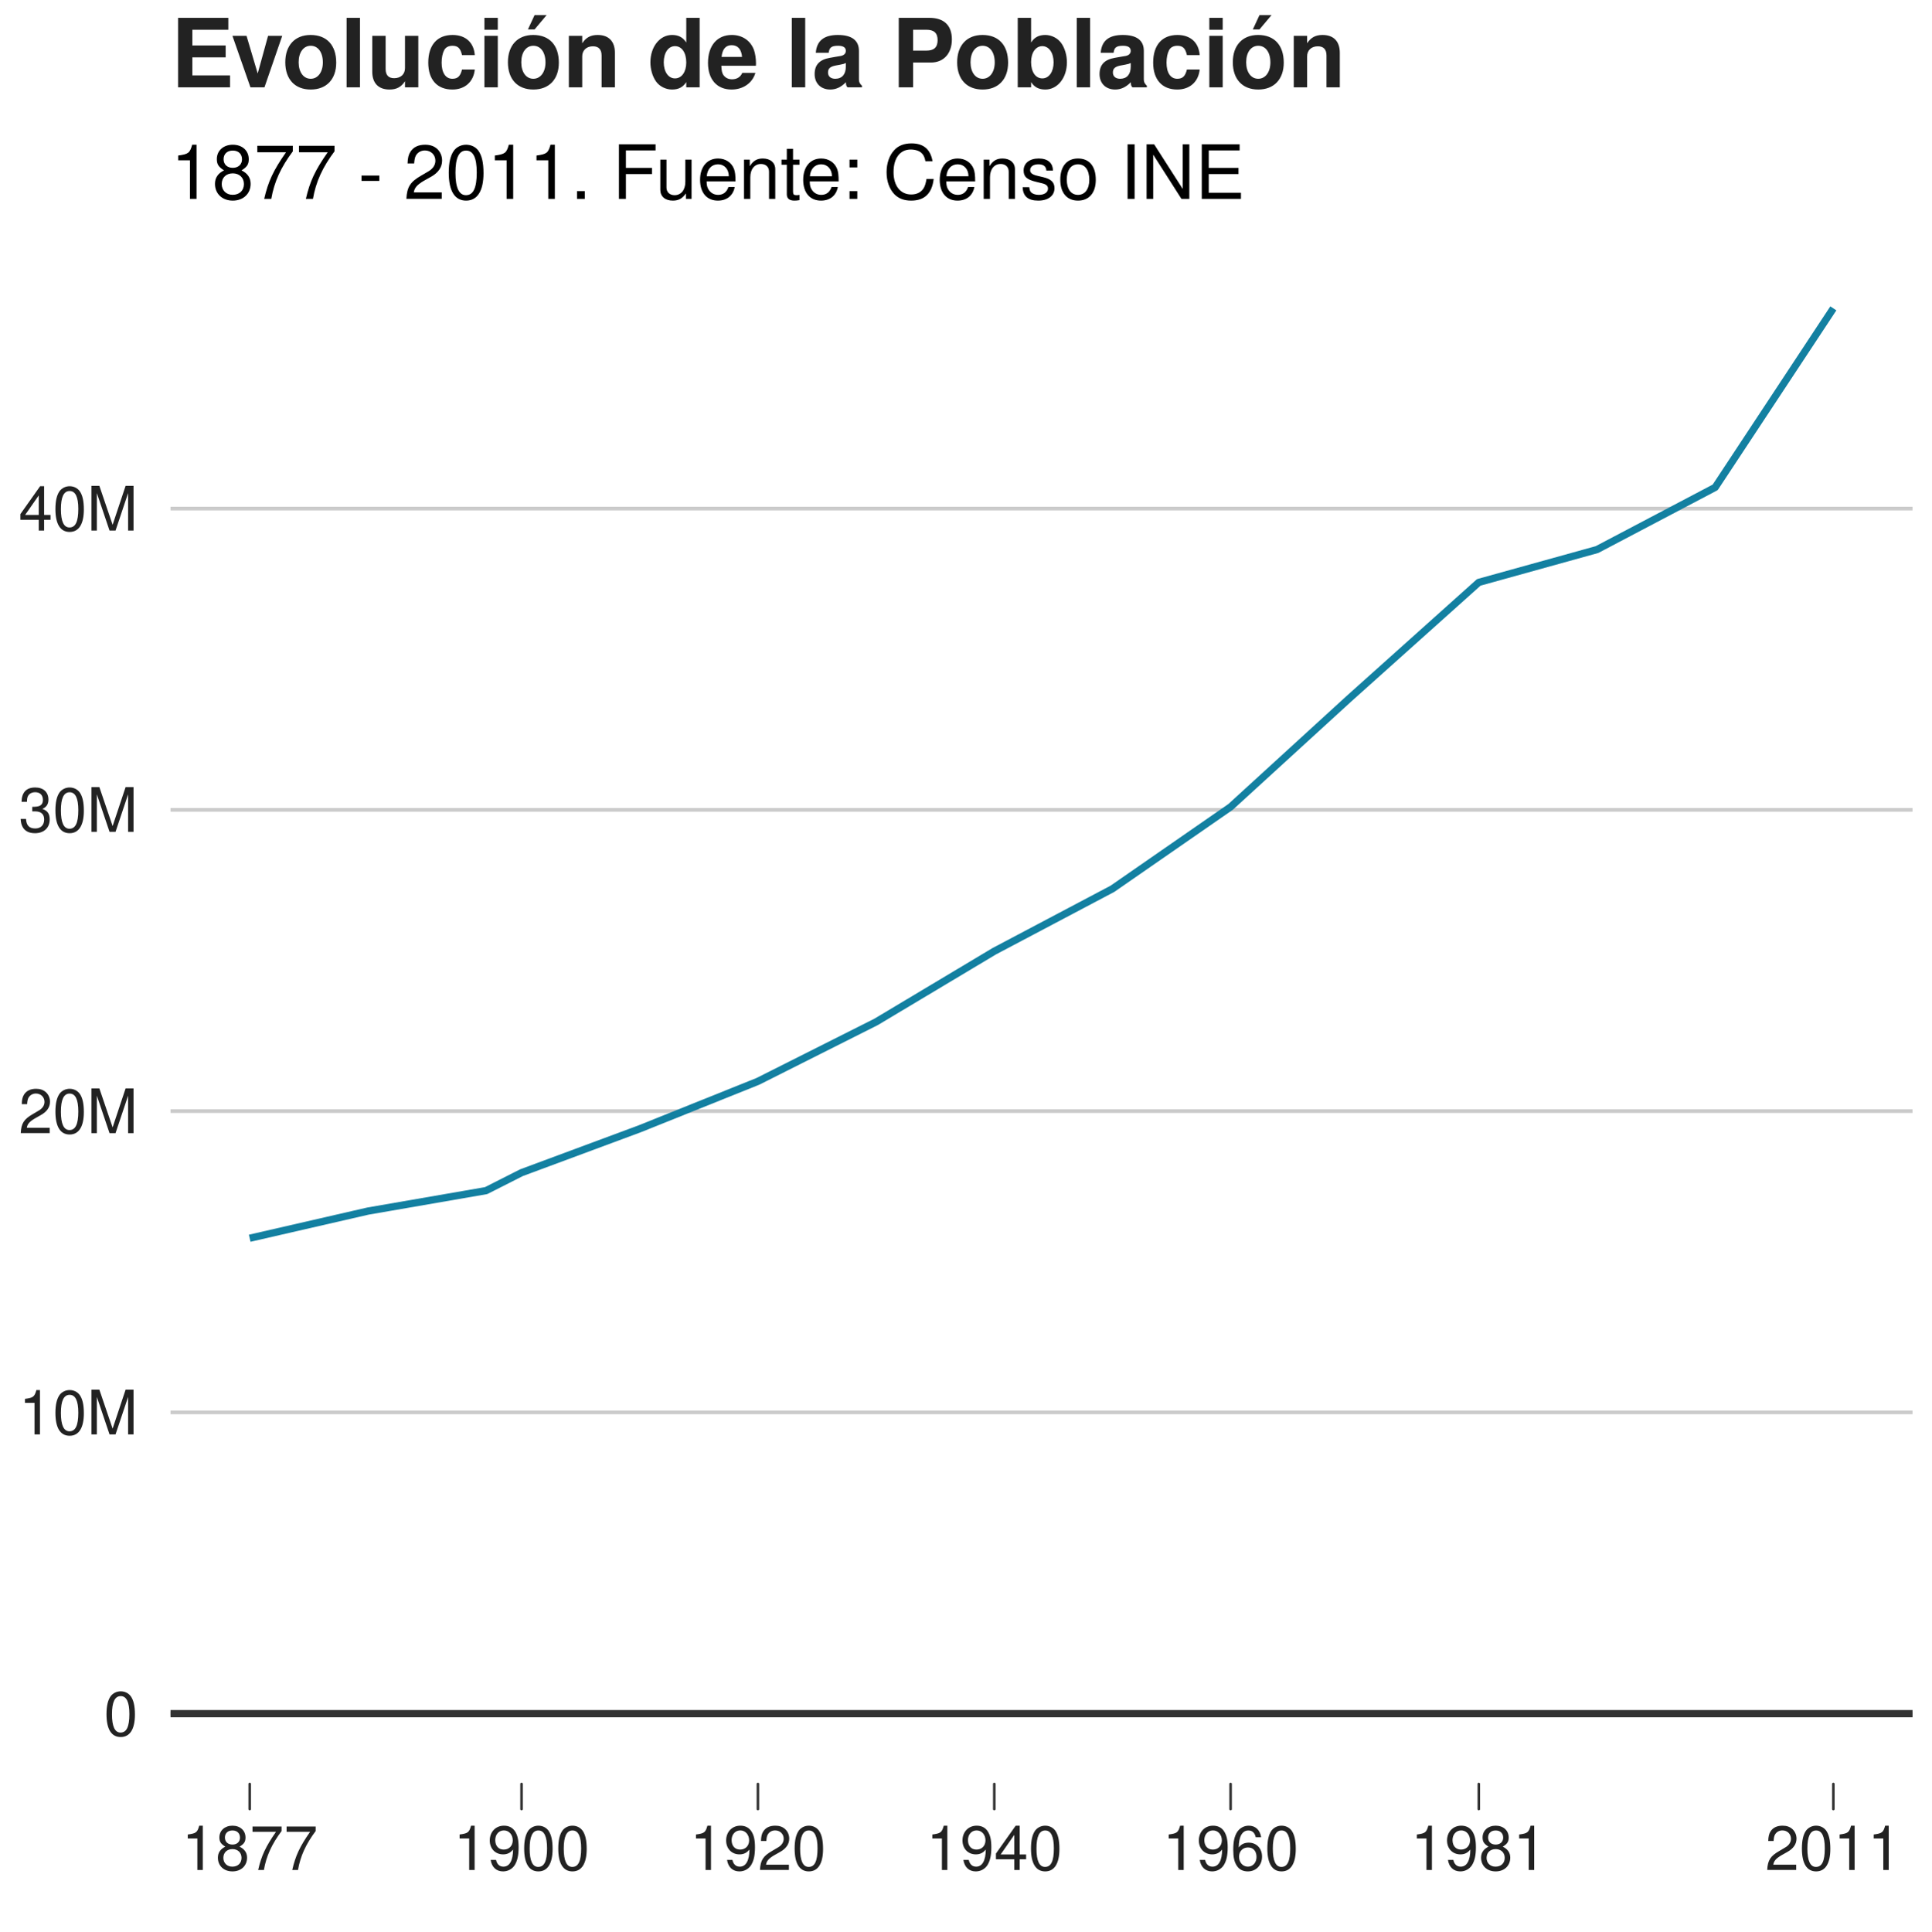
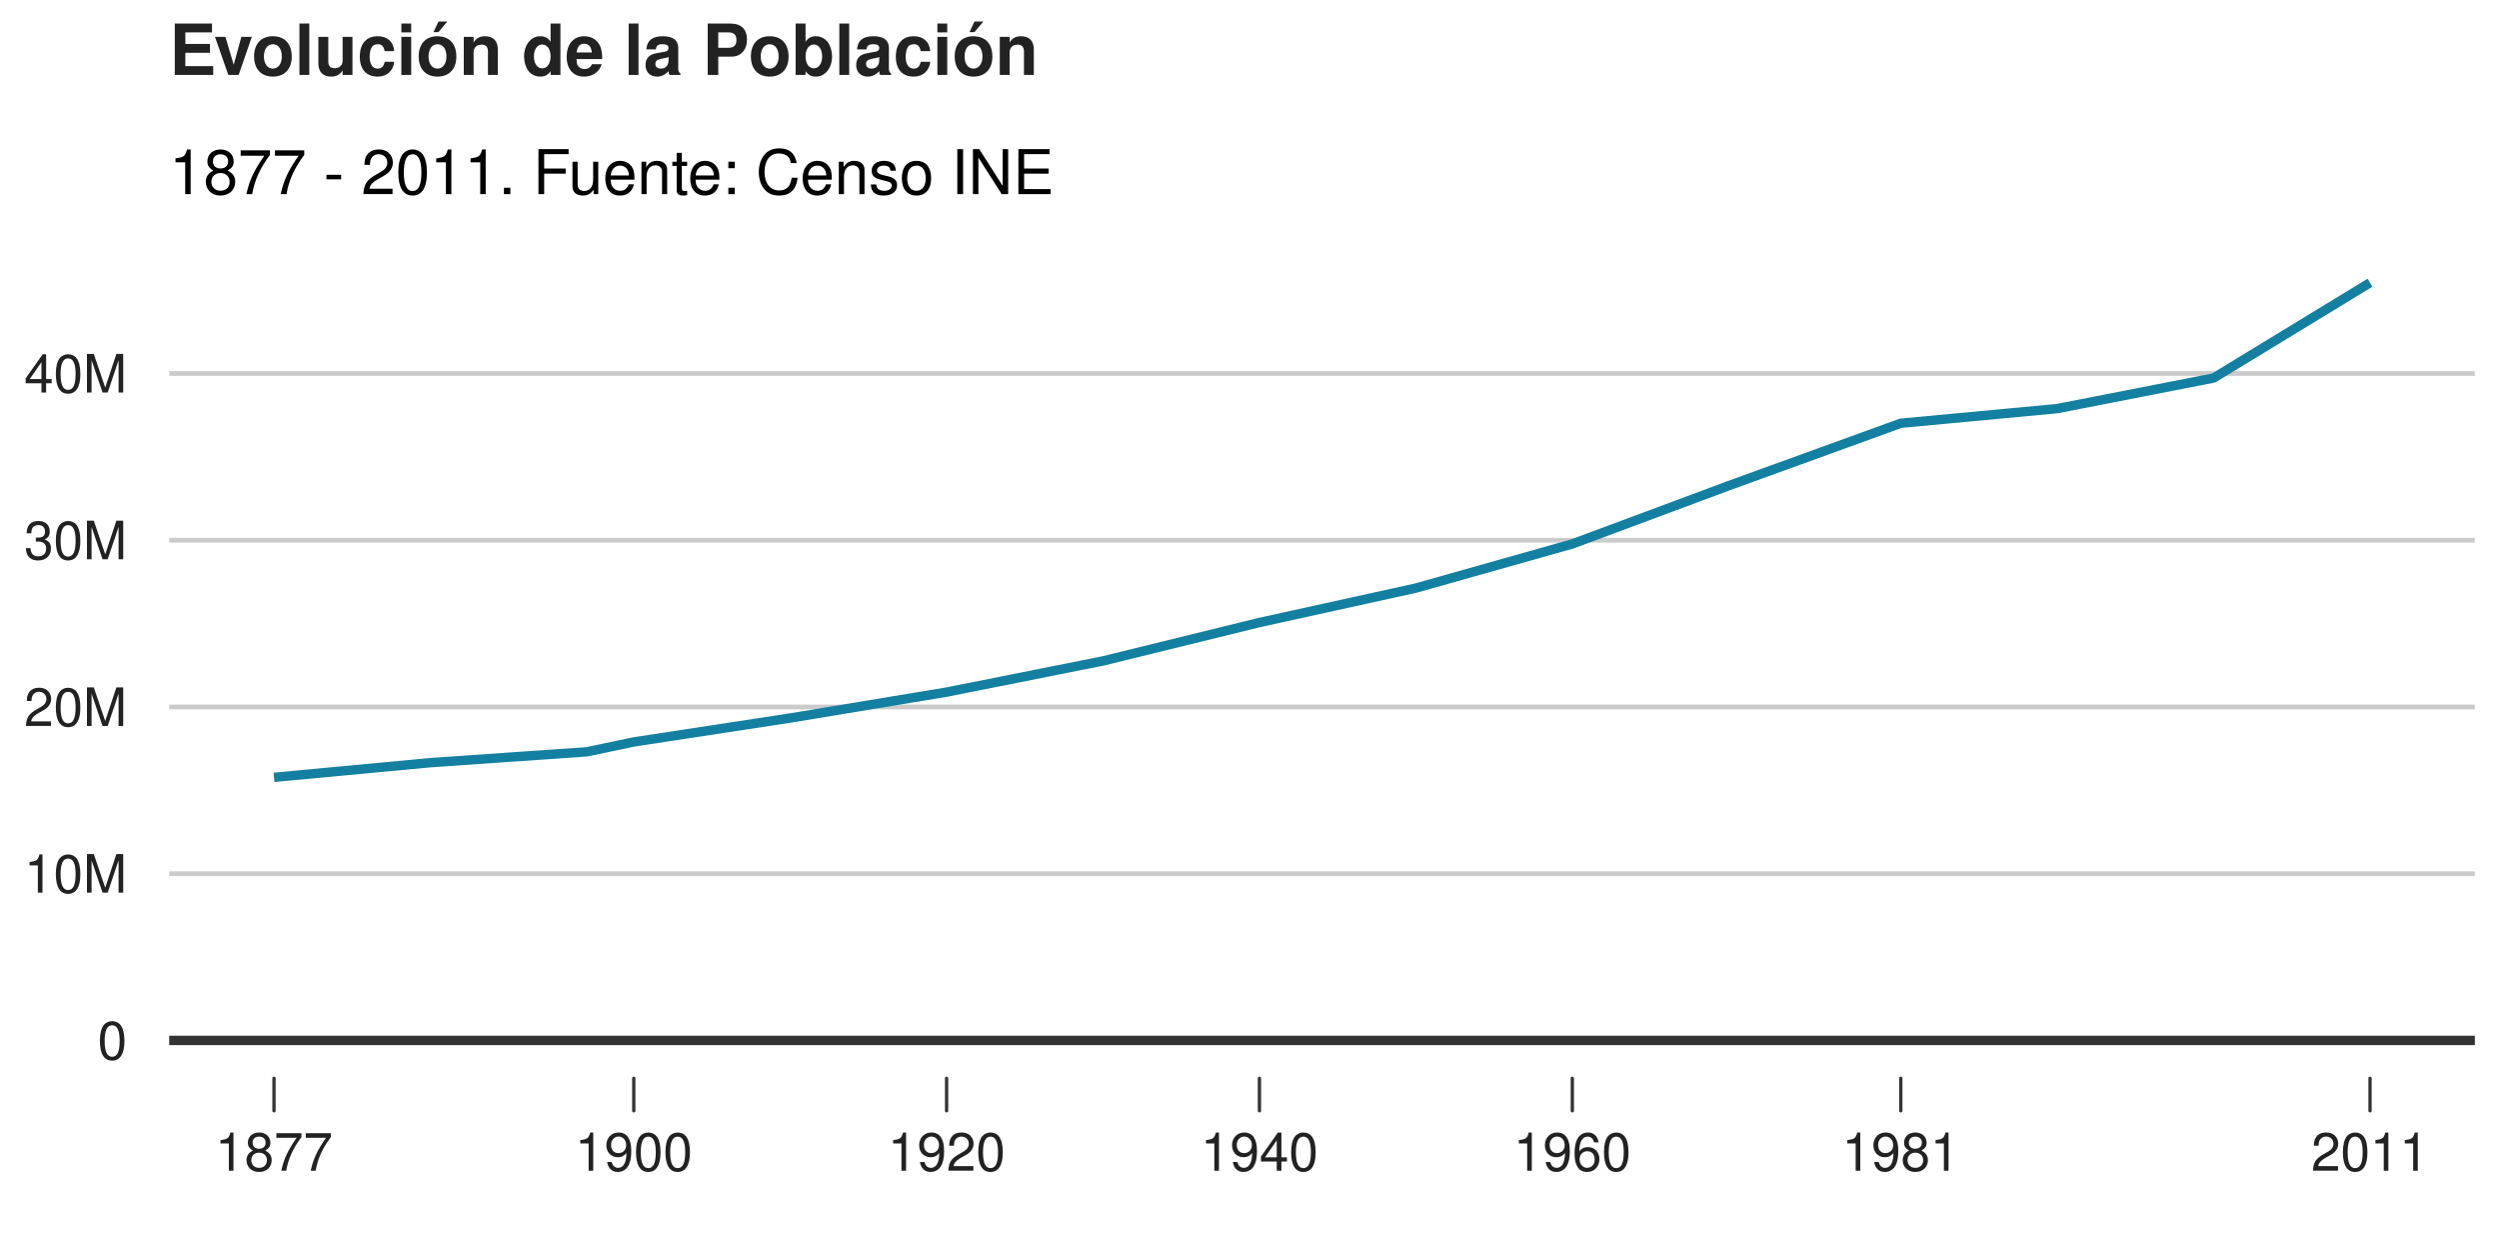
- <svg xmlns="http://www.w3.org/2000/svg" viewBox="0 0 566.93 566.93">
+ <svg xmlns="http://www.w3.org/2000/svg" viewBox="0 0 566.93 283.46">
  <defs>
    <style type="text/css">
    line, polyline, polygon, path, rect, circle {
      fill: none;
      stroke: #000000;
      stroke-linecap: round;
      stroke-linejoin: round;
      stroke-miterlimit: 10.00;
    }
  </style>
  </defs>
  <rect width="100%" height="100%" style="stroke: none; fill: #FFFFFF;" />
-   <rect x="0.00" y="0.00" width="566.93" height="566.93" style="stroke-width: 1.07; stroke: #FFFFFF; fill: #FFFFFF;" />
+   <rect x="0.00" y="0.00" width="566.93" height="283.46" style="stroke-width: 1.07; stroke: #FFFFFF; fill: #FFFFFF;" />
  <defs>
-     <clipPath id="cpNTAuMDZ8NTYxLjQ1fDUyMy43MHw2OS44OQ==">
-       <rect x="50.06" y="69.89" width="511.39" height="453.81" />
+     <clipPath id="cpMzguMzl8NTYxLjQ1fDI0NC41M3w1NS41Mg==">
+       <rect x="38.39" y="55.52" width="523.06" height="189.01" />
    </clipPath>
  </defs>
-   <polyline points="50.06,503.07 561.45,503.07 " style="stroke-width: 1.07; stroke: #CBCBCB; stroke-linecap: butt;" clip-path="url(#cpNTAuMDZ8NTYxLjQ1fDUyMy43MHw2OS44OQ==)" />
-   <polyline points="50.06,414.63 561.45,414.63 " style="stroke-width: 1.07; stroke: #CBCBCB; stroke-linecap: butt;" clip-path="url(#cpNTAuMDZ8NTYxLjQ1fDUyMy43MHw2OS44OQ==)" />
-   <polyline points="50.06,326.18 561.45,326.18 " style="stroke-width: 1.07; stroke: #CBCBCB; stroke-linecap: butt;" clip-path="url(#cpNTAuMDZ8NTYxLjQ1fDUyMy43MHw2OS44OQ==)" />
-   <polyline points="50.06,237.74 561.45,237.74 " style="stroke-width: 1.07; stroke: #CBCBCB; stroke-linecap: butt;" clip-path="url(#cpNTAuMDZ8NTYxLjQ1fDUyMy43MHw2OS44OQ==)" />
-   <polyline points="50.06,149.30 561.45,149.30 " style="stroke-width: 1.07; stroke: #CBCBCB; stroke-linecap: butt;" clip-path="url(#cpNTAuMDZ8NTYxLjQ1fDUyMy43MHw2OS44OQ==)" />
-   <polyline points="73.30,363.50 108.00,355.53 142.69,349.52 153.10,344.25 187.79,331.37 222.49,317.44 257.18,299.99 291.88,279.24 326.57,260.91 361.26,236.87 395.96,205.15 434.12,170.96 468.82,161.33 503.51,143.07 538.20,90.52 " style="stroke-width: 2.13; stroke: #1380A1; stroke-linecap: butt;" clip-path="url(#cpNTAuMDZ8NTYxLjQ1fDUyMy43MHw2OS44OQ==)" />
-   <line x1="50.06" y1="503.07" x2="561.45" y2="503.07" style="stroke-width: 2.13; stroke: #333333; stroke-linecap: butt;" clip-path="url(#cpNTAuMDZ8NTYxLjQ1fDUyMy43MHw2OS44OQ==)" />
+   <polyline points="38.39,235.94 561.45,235.94 " style="stroke-width: 1.07; stroke: #CBCBCB; stroke-linecap: butt;" clip-path="url(#cpMzguMzl8NTYxLjQ1fDI0NC41M3w1NS41Mg==)" />
+   <polyline points="38.39,198.13 561.45,198.13 " style="stroke-width: 1.07; stroke: #CBCBCB; stroke-linecap: butt;" clip-path="url(#cpMzguMzl8NTYxLjQ1fDI0NC41M3w1NS41Mg==)" />
+   <polyline points="38.39,160.32 561.45,160.32 " style="stroke-width: 1.07; stroke: #CBCBCB; stroke-linecap: butt;" clip-path="url(#cpMzguMzl8NTYxLjQ1fDI0NC41M3w1NS41Mg==)" />
+   <polyline points="38.39,122.51 561.45,122.51 " style="stroke-width: 1.07; stroke: #CBCBCB; stroke-linecap: butt;" clip-path="url(#cpMzguMzl8NTYxLjQ1fDI0NC41M3w1NS41Mg==)" />
+   <polyline points="38.39,84.70 561.45,84.70 " style="stroke-width: 1.07; stroke: #CBCBCB; stroke-linecap: butt;" clip-path="url(#cpMzguMzl8NTYxLjQ1fDI0NC41M3w1NS41Mg==)" />
+   <polyline points="62.16,176.28 97.65,172.95 133.13,170.49 143.78,168.25 179.26,162.83 214.75,156.95 250.24,149.88 285.72,141.17 321.21,133.36 356.70,123.35 392.18,110.14 431.22,95.98 466.70,92.66 502.19,85.72 537.67,64.11 " style="stroke-width: 2.13; stroke: #1380A1; stroke-linecap: butt;" clip-path="url(#cpMzguMzl8NTYxLjQ1fDI0NC41M3w1NS41Mg==)" />
+   <line x1="38.39" y1="235.94" x2="561.45" y2="235.94" style="stroke-width: 2.13; stroke: #333333; stroke-linecap: butt;" clip-path="url(#cpMzguMzl8NTYxLjQ1fDI0NC41M3w1NS41Mg==)" />
  <defs>
-     <clipPath id="cpMC4wMHw1NjYuOTN8NTY2LjkzfDAuMDA=">
-       <rect x="0.00" y="0.00" width="566.93" height="566.93" />
+     <clipPath id="cpMC4wMHw1NjYuOTN8MjgzLjQ2fDAuMDA=">
+       <rect x="0.00" y="0.00" width="566.93" height="283.46" />
    </clipPath>
  </defs>
-   <g clip-path="url(#cpMC4wMHw1NjYuOTN8NTY2LjkzfDAuMDA=)">
-     <text x="30.48" y="509.52" style="font-size: 18.00px; fill: #222222; font-family: Helvetica;" textLength="10.01px" lengthAdjust="spacingAndGlyphs">0</text>
+   <g clip-path="url(#cpMC4wMHw1NjYuOTN8MjgzLjQ2fDAuMDA=)">
+     <text x="22.15" y="240.24" style="font-size: 12.00px; fill: #222222; font-family: Helvetica;" textLength="6.67px" lengthAdjust="spacingAndGlyphs">0</text>
  </g>
-   <g clip-path="url(#cpMC4wMHw1NjYuOTN8NTY2LjkzfDAuMDA=)">
-     <text x="5.48" y="421.08" style="font-size: 18.00px; fill: #222222; font-family: Helvetica;" textLength="35.02px" lengthAdjust="spacingAndGlyphs">10M</text>
+   <g clip-path="url(#cpMC4wMHw1NjYuOTN8MjgzLjQ2fDAuMDA=)">
+     <text x="5.48" y="202.43" style="font-size: 12.00px; fill: #222222; font-family: Helvetica;" textLength="23.34px" lengthAdjust="spacingAndGlyphs">10M</text>
  </g>
-   <g clip-path="url(#cpMC4wMHw1NjYuOTN8NTY2LjkzfDAuMDA=)">
-     <text x="5.48" y="332.64" style="font-size: 18.00px; fill: #222222; font-family: Helvetica;" textLength="35.02px" lengthAdjust="spacingAndGlyphs">20M</text>
+   <g clip-path="url(#cpMC4wMHw1NjYuOTN8MjgzLjQ2fDAuMDA=)">
+     <text x="5.48" y="164.63" style="font-size: 12.00px; fill: #222222; font-family: Helvetica;" textLength="23.34px" lengthAdjust="spacingAndGlyphs">20M</text>
  </g>
-   <g clip-path="url(#cpMC4wMHw1NjYuOTN8NTY2LjkzfDAuMDA=)">
-     <text x="5.48" y="244.19" style="font-size: 18.00px; fill: #222222; font-family: Helvetica;" textLength="35.02px" lengthAdjust="spacingAndGlyphs">30M</text>
+   <g clip-path="url(#cpMC4wMHw1NjYuOTN8MjgzLjQ2fDAuMDA=)">
+     <text x="5.48" y="126.82" style="font-size: 12.00px; fill: #222222; font-family: Helvetica;" textLength="23.34px" lengthAdjust="spacingAndGlyphs">30M</text>
  </g>
-   <g clip-path="url(#cpMC4wMHw1NjYuOTN8NTY2LjkzfDAuMDA=)">
-     <text x="5.48" y="155.75" style="font-size: 18.00px; fill: #222222; font-family: Helvetica;" textLength="35.02px" lengthAdjust="spacingAndGlyphs">40M</text>
+   <g clip-path="url(#cpMC4wMHw1NjYuOTN8MjgzLjQ2fDAuMDA=)">
+     <text x="5.48" y="89.01" style="font-size: 12.00px; fill: #222222; font-family: Helvetica;" textLength="23.34px" lengthAdjust="spacingAndGlyphs">40M</text>
  </g>
-   <polyline points="73.30,531.07 73.30,523.70 " style="stroke-width: 0.75; stroke: #333333;" clip-path="url(#cpMC4wMHw1NjYuOTN8NTY2LjkzfDAuMDA=)" />
-   <polyline points="153.10,531.07 153.10,523.70 " style="stroke-width: 0.75; stroke: #333333;" clip-path="url(#cpMC4wMHw1NjYuOTN8NTY2LjkzfDAuMDA=)" />
-   <polyline points="222.49,531.07 222.49,523.70 " style="stroke-width: 0.75; stroke: #333333;" clip-path="url(#cpMC4wMHw1NjYuOTN8NTY2LjkzfDAuMDA=)" />
-   <polyline points="291.88,531.07 291.88,523.70 " style="stroke-width: 0.75; stroke: #333333;" clip-path="url(#cpMC4wMHw1NjYuOTN8NTY2LjkzfDAuMDA=)" />
-   <polyline points="361.26,531.07 361.26,523.70 " style="stroke-width: 0.75; stroke: #333333;" clip-path="url(#cpMC4wMHw1NjYuOTN8NTY2LjkzfDAuMDA=)" />
-   <polyline points="434.12,531.07 434.12,523.70 " style="stroke-width: 0.75; stroke: #333333;" clip-path="url(#cpMC4wMHw1NjYuOTN8NTY2LjkzfDAuMDA=)" />
-   <polyline points="538.20,531.07 538.20,523.70 " style="stroke-width: 0.75; stroke: #333333;" clip-path="url(#cpMC4wMHw1NjYuOTN8NTY2LjkzfDAuMDA=)" />
-   <g clip-path="url(#cpMC4wMHw1NjYuOTN8NTY2LjkzfDAuMDA=)">
-     <text x="53.28" y="548.96" style="font-size: 18.00px; fill: #222222; font-family: Helvetica;" textLength="40.04px" lengthAdjust="spacingAndGlyphs">1877</text>
+   <polyline points="62.16,251.90 62.16,244.53 " style="stroke-width: 0.75; stroke: #333333;" clip-path="url(#cpMC4wMHw1NjYuOTN8MjgzLjQ2fDAuMDA=)" />
+   <polyline points="143.78,251.90 143.78,244.53 " style="stroke-width: 0.75; stroke: #333333;" clip-path="url(#cpMC4wMHw1NjYuOTN8MjgzLjQ2fDAuMDA=)" />
+   <polyline points="214.75,251.90 214.75,244.53 " style="stroke-width: 0.75; stroke: #333333;" clip-path="url(#cpMC4wMHw1NjYuOTN8MjgzLjQ2fDAuMDA=)" />
+   <polyline points="285.72,251.90 285.72,244.53 " style="stroke-width: 0.75; stroke: #333333;" clip-path="url(#cpMC4wMHw1NjYuOTN8MjgzLjQ2fDAuMDA=)" />
+   <polyline points="356.70,251.90 356.70,244.53 " style="stroke-width: 0.75; stroke: #333333;" clip-path="url(#cpMC4wMHw1NjYuOTN8MjgzLjQ2fDAuMDA=)" />
+   <polyline points="431.22,251.90 431.22,244.53 " style="stroke-width: 0.75; stroke: #333333;" clip-path="url(#cpMC4wMHw1NjYuOTN8MjgzLjQ2fDAuMDA=)" />
+   <polyline points="537.67,251.90 537.67,244.53 " style="stroke-width: 0.75; stroke: #333333;" clip-path="url(#cpMC4wMHw1NjYuOTN8MjgzLjQ2fDAuMDA=)" />
+   <g clip-path="url(#cpMC4wMHw1NjYuOTN8MjgzLjQ2fDAuMDA=)">
+     <text x="48.81" y="265.49" style="font-size: 12.00px; fill: #222222; font-family: Helvetica;" textLength="26.70px" lengthAdjust="spacingAndGlyphs">1877</text>
  </g>
-   <g clip-path="url(#cpMC4wMHw1NjYuOTN8NTY2LjkzfDAuMDA=)">
-     <text x="133.08" y="548.96" style="font-size: 18.00px; fill: #222222; font-family: Helvetica;" textLength="40.04px" lengthAdjust="spacingAndGlyphs">1900</text>
+   <g clip-path="url(#cpMC4wMHw1NjYuOTN8MjgzLjQ2fDAuMDA=)">
+     <text x="130.43" y="265.49" style="font-size: 12.00px; fill: #222222; font-family: Helvetica;" textLength="26.70px" lengthAdjust="spacingAndGlyphs">1900</text>
  </g>
-   <g clip-path="url(#cpMC4wMHw1NjYuOTN8NTY2LjkzfDAuMDA=)">
-     <text x="202.47" y="548.96" style="font-size: 18.00px; fill: #222222; font-family: Helvetica;" textLength="40.04px" lengthAdjust="spacingAndGlyphs">1920</text>
+   <g clip-path="url(#cpMC4wMHw1NjYuOTN8MjgzLjQ2fDAuMDA=)">
+     <text x="201.40" y="265.49" style="font-size: 12.00px; fill: #222222; font-family: Helvetica;" textLength="26.70px" lengthAdjust="spacingAndGlyphs">1920</text>
  </g>
-   <g clip-path="url(#cpMC4wMHw1NjYuOTN8NTY2LjkzfDAuMDA=)">
-     <text x="271.85" y="548.96" style="font-size: 18.00px; fill: #222222; font-family: Helvetica;" textLength="40.04px" lengthAdjust="spacingAndGlyphs">1940</text>
+   <g clip-path="url(#cpMC4wMHw1NjYuOTN8MjgzLjQ2fDAuMDA=)">
+     <text x="272.38" y="265.49" style="font-size: 12.00px; fill: #222222; font-family: Helvetica;" textLength="26.70px" lengthAdjust="spacingAndGlyphs">1940</text>
  </g>
-   <g clip-path="url(#cpMC4wMHw1NjYuOTN8NTY2LjkzfDAuMDA=)">
-     <text x="341.24" y="548.96" style="font-size: 18.00px; fill: #222222; font-family: Helvetica;" textLength="40.04px" lengthAdjust="spacingAndGlyphs">1960</text>
+   <g clip-path="url(#cpMC4wMHw1NjYuOTN8MjgzLjQ2fDAuMDA=)">
+     <text x="343.35" y="265.49" style="font-size: 12.00px; fill: #222222; font-family: Helvetica;" textLength="26.70px" lengthAdjust="spacingAndGlyphs">1960</text>
  </g>
-   <g clip-path="url(#cpMC4wMHw1NjYuOTN8NTY2LjkzfDAuMDA=)">
-     <text x="414.10" y="548.96" style="font-size: 18.00px; fill: #222222; font-family: Helvetica;" textLength="40.04px" lengthAdjust="spacingAndGlyphs">1981</text>
+   <g clip-path="url(#cpMC4wMHw1NjYuOTN8MjgzLjQ2fDAuMDA=)">
+     <text x="417.87" y="265.49" style="font-size: 12.00px; fill: #222222; font-family: Helvetica;" textLength="26.70px" lengthAdjust="spacingAndGlyphs">1981</text>
  </g>
-   <g clip-path="url(#cpMC4wMHw1NjYuOTN8NTY2LjkzfDAuMDA=)">
-     <text x="518.18" y="548.96" style="font-size: 18.00px; fill: #222222; font-family: Helvetica;" textLength="40.04px" lengthAdjust="spacingAndGlyphs">2011</text>
+   <g clip-path="url(#cpMC4wMHw1NjYuOTN8MjgzLjQ2fDAuMDA=)">
+     <text x="524.33" y="265.49" style="font-size: 12.00px; fill: #222222; font-family: Helvetica;" textLength="26.70px" lengthAdjust="spacingAndGlyphs">2011</text>
  </g>
-   <g clip-path="url(#cpMC4wMHw1NjYuOTN8NTY2LjkzfDAuMDA=)">
-     <text x="50.06" y="58.39" style="font-size: 22.00px; font-family: Helvetica;" textLength="316.75px" lengthAdjust="spacingAndGlyphs">1877 - 2011. Fuente: Censo INE</text>
+   <g clip-path="url(#cpMC4wMHw1NjYuOTN8MjgzLjQ2fDAuMDA=)">
+     <text x="38.39" y="44.02" style="font-size: 14.00px; font-family: Helvetica;" textLength="201.57px" lengthAdjust="spacingAndGlyphs">1877 - 2011. Fuente: Censo INE</text>
  </g>
-   <g clip-path="url(#cpMC4wMHw1NjYuOTN8NTY2LjkzfDAuMDA=)">
-     <text x="50.06" y="25.64" style="font-size: 28.00px; font-weight: bold; fill: #222222; font-family: Helvetica;" textLength="346.95px" lengthAdjust="spacingAndGlyphs">Evolución de la Población</text>
+   <g clip-path="url(#cpMC4wMHw1NjYuOTN8MjgzLjQ2fDAuMDA=)">
+     <text x="38.39" y="17.00" style="font-size: 16.00px; font-weight: bold; fill: #222222; font-family: Helvetica;" textLength="198.26px" lengthAdjust="spacingAndGlyphs">Evolución de la Población</text>
  </g>
</svg>
